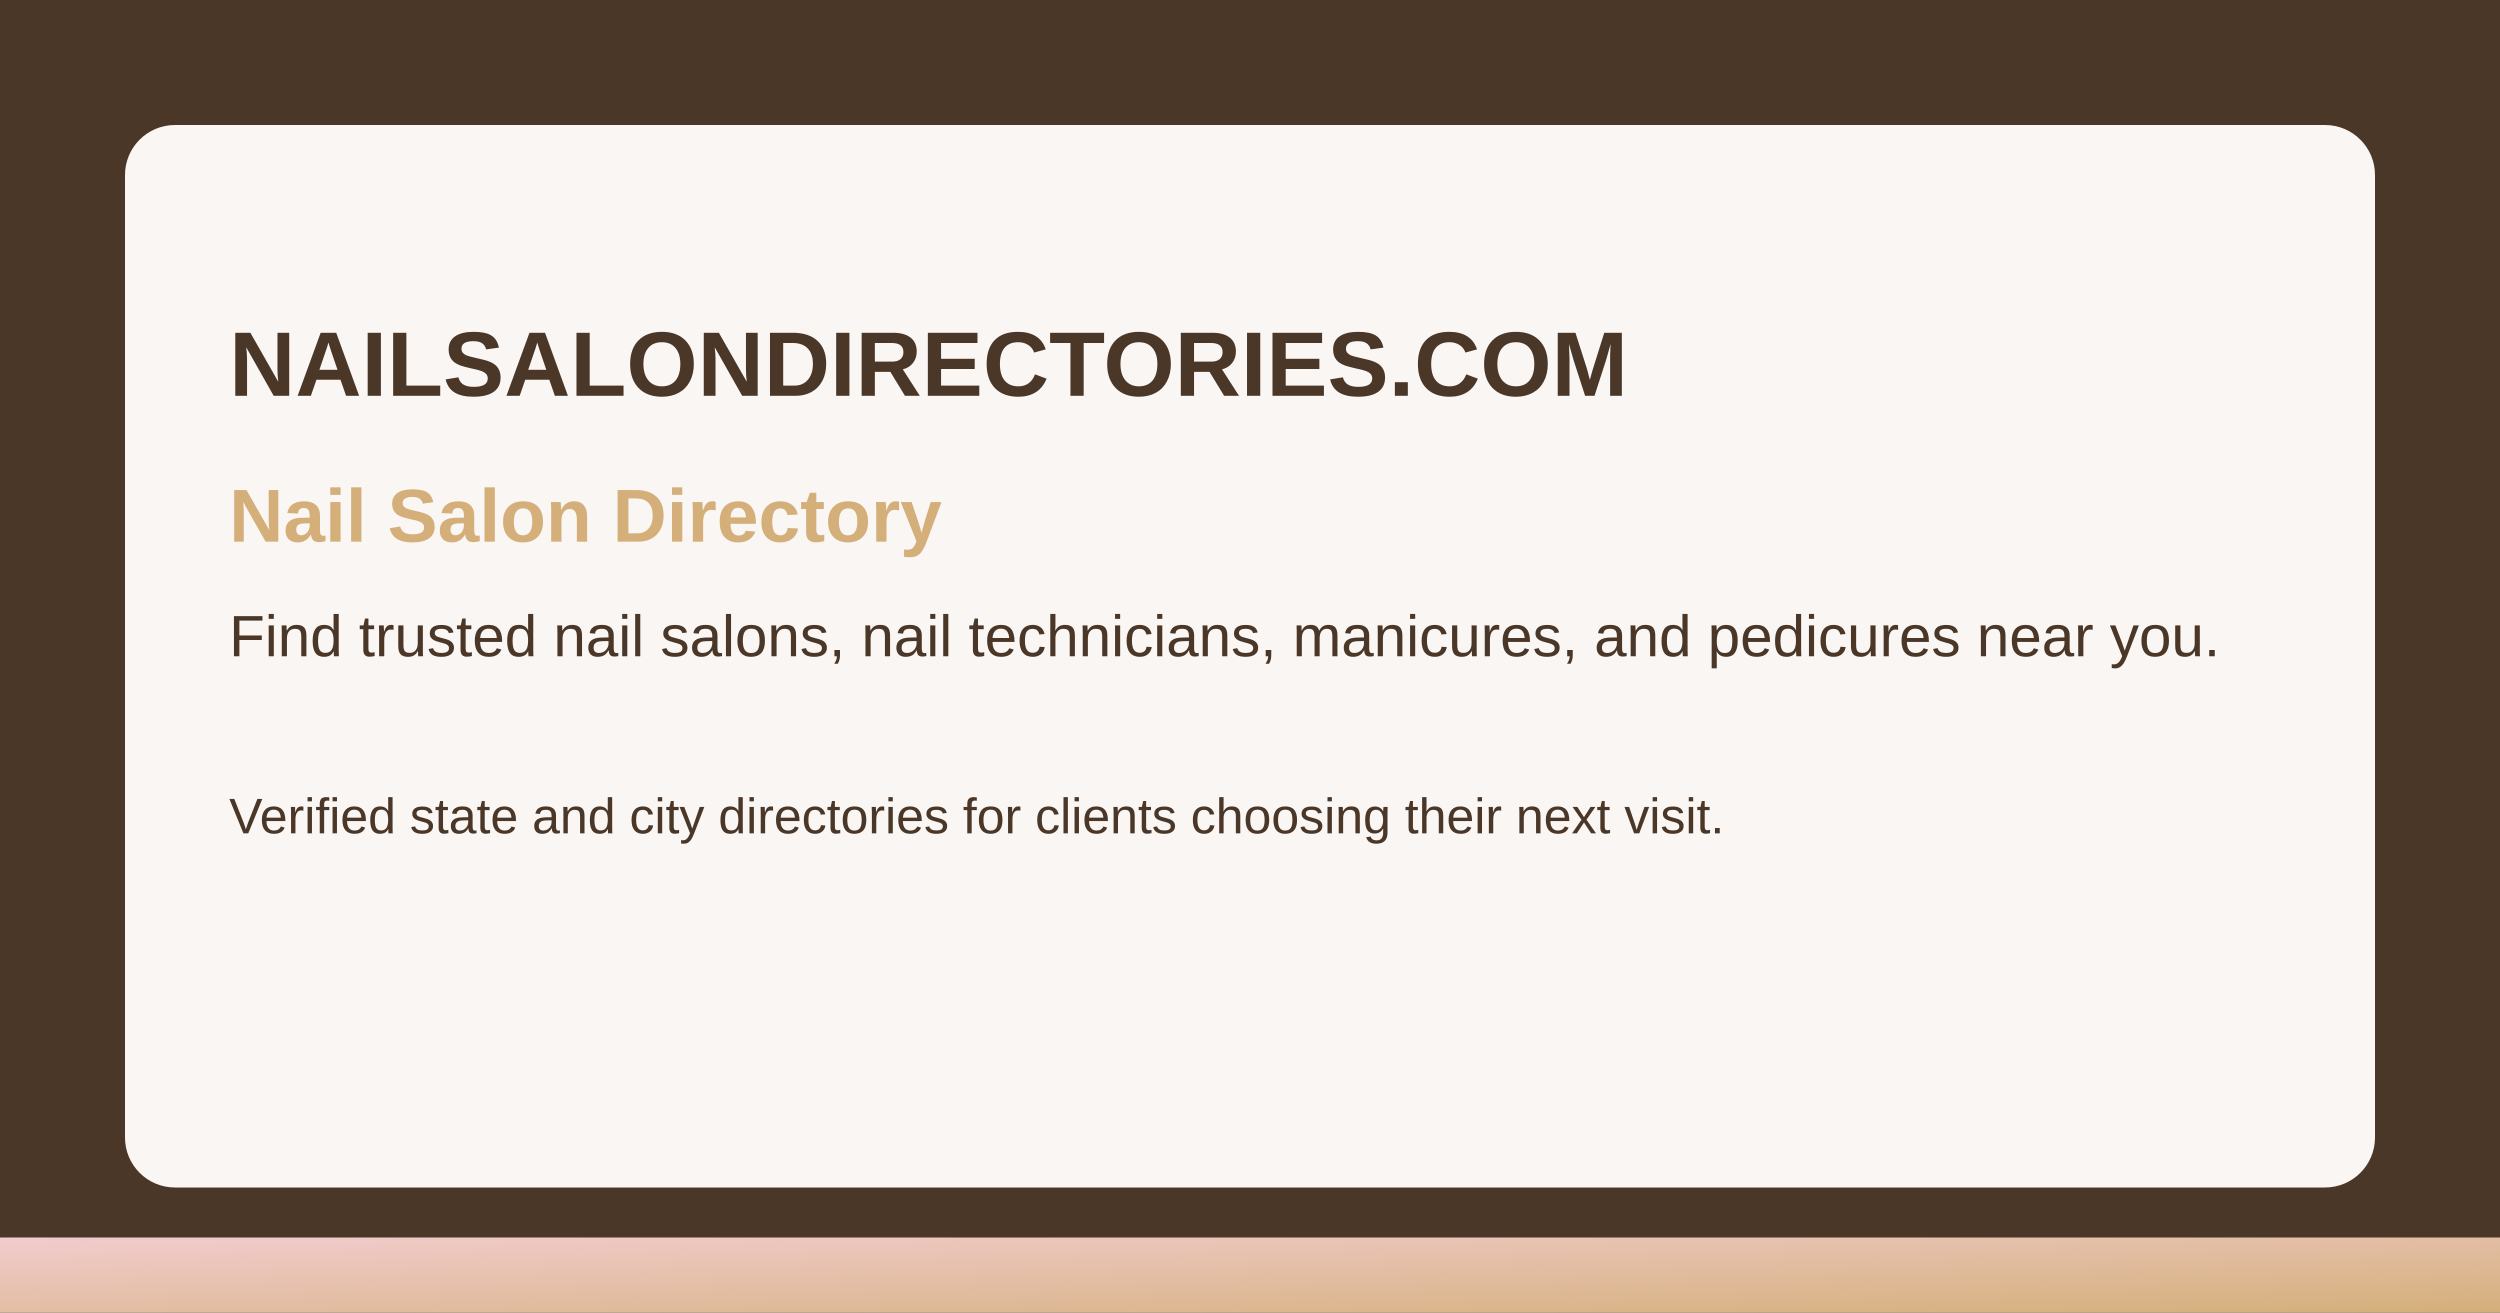
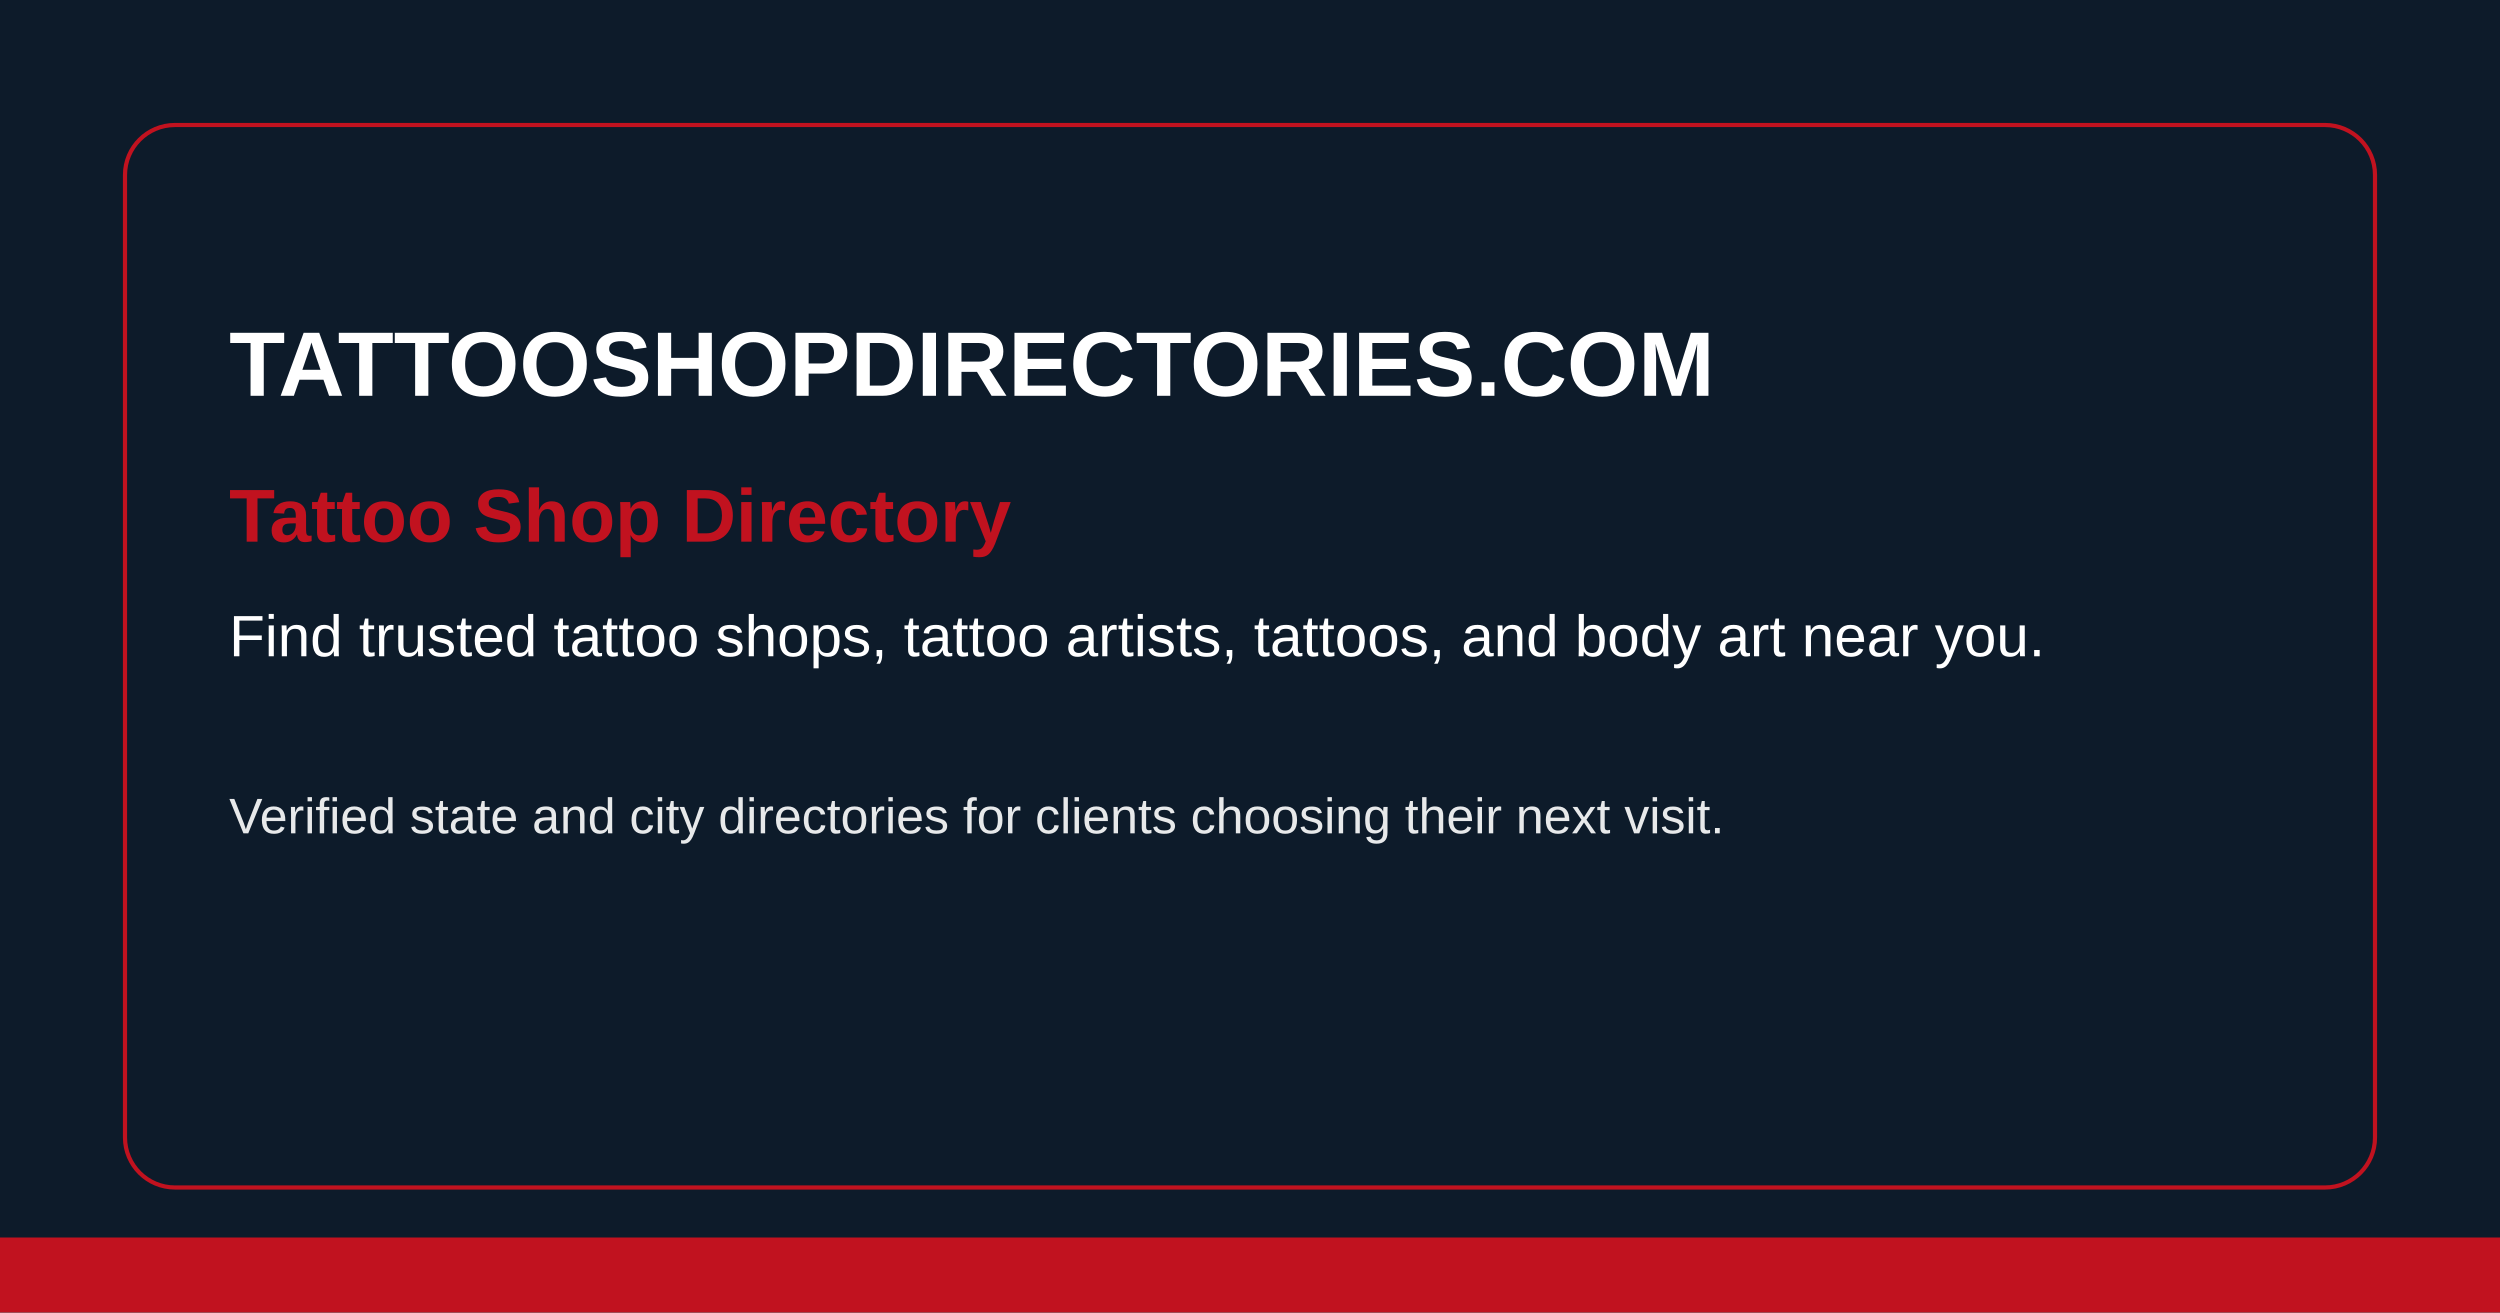
<svg xmlns="http://www.w3.org/2000/svg" width="1200" height="630" viewBox="0 0 1200 630" fill="none">
-   <defs>
-     <linearGradient id="ogBar" x1="0" y1="0" x2="1" y2="1">
-       <stop offset="0%" stop-color="#F2CCCD" />
-       <stop offset="100%" stop-color="#D4AF7A" />
-     </linearGradient>
-   </defs>
-   <rect width="1200" height="630" fill="#4A3728" />
-   <rect x="0" y="594" width="1200" height="36" fill="url(#ogBar)" />
-   <rect x="60" y="60" width="1080" height="510" rx="24" fill="#FAF6F4" />
-   <text x="110" y="190" fill="#4A3728" font-family="Arial, Helvetica, sans-serif" font-size="44" font-weight="700">
-     NAILSALONDIRECTORIES.COM
+   <rect width="1200" height="630" fill="#0D1B2A" />
+   <rect x="0" y="594" width="1200" height="36" fill="#C1121F" />
+   <rect x="60" y="60" width="1080" height="510" rx="24" fill="#0D1B2A" stroke="#C1121F" stroke-width="2" />
+   <text x="110" y="190" fill="#FFFFFF" font-family="Arial, Helvetica, sans-serif" font-size="44" font-weight="700">
+     TATTOOSHOPDIRECTORIES.COM
  </text>
-   <text x="110" y="260" fill="#D4AF7A" font-family="Arial, Helvetica, sans-serif" font-size="36" font-weight="700">
-     Nail Salon Directory
+   <text x="110" y="260" fill="#C1121F" font-family="Arial, Helvetica, sans-serif" font-size="36" font-weight="700">
+     Tattoo Shop Directory
  </text>
-   <text x="110" y="315" fill="#4A3728" font-family="Arial, Helvetica, sans-serif" font-size="28" font-weight="500">
-     Find trusted nail salons, nail technicians, manicures, and pedicures near you.
+   <text x="110" y="315" fill="#FFFFFF" font-family="Arial, Helvetica, sans-serif" font-size="28" font-weight="500">
+     Find trusted tattoo shops, tattoo artists, tattoos, and body art near you.
  </text>
-   <text x="110" y="400" fill="#4A3728" font-family="Arial, Helvetica, sans-serif" font-size="24" font-weight="500">
+   <text x="110" y="400" fill="#FFFFFF" font-family="Arial, Helvetica, sans-serif" font-size="24" font-weight="500" opacity="0.9">
    Verified state and city directories for clients choosing their next visit.
  </text>
</svg>
